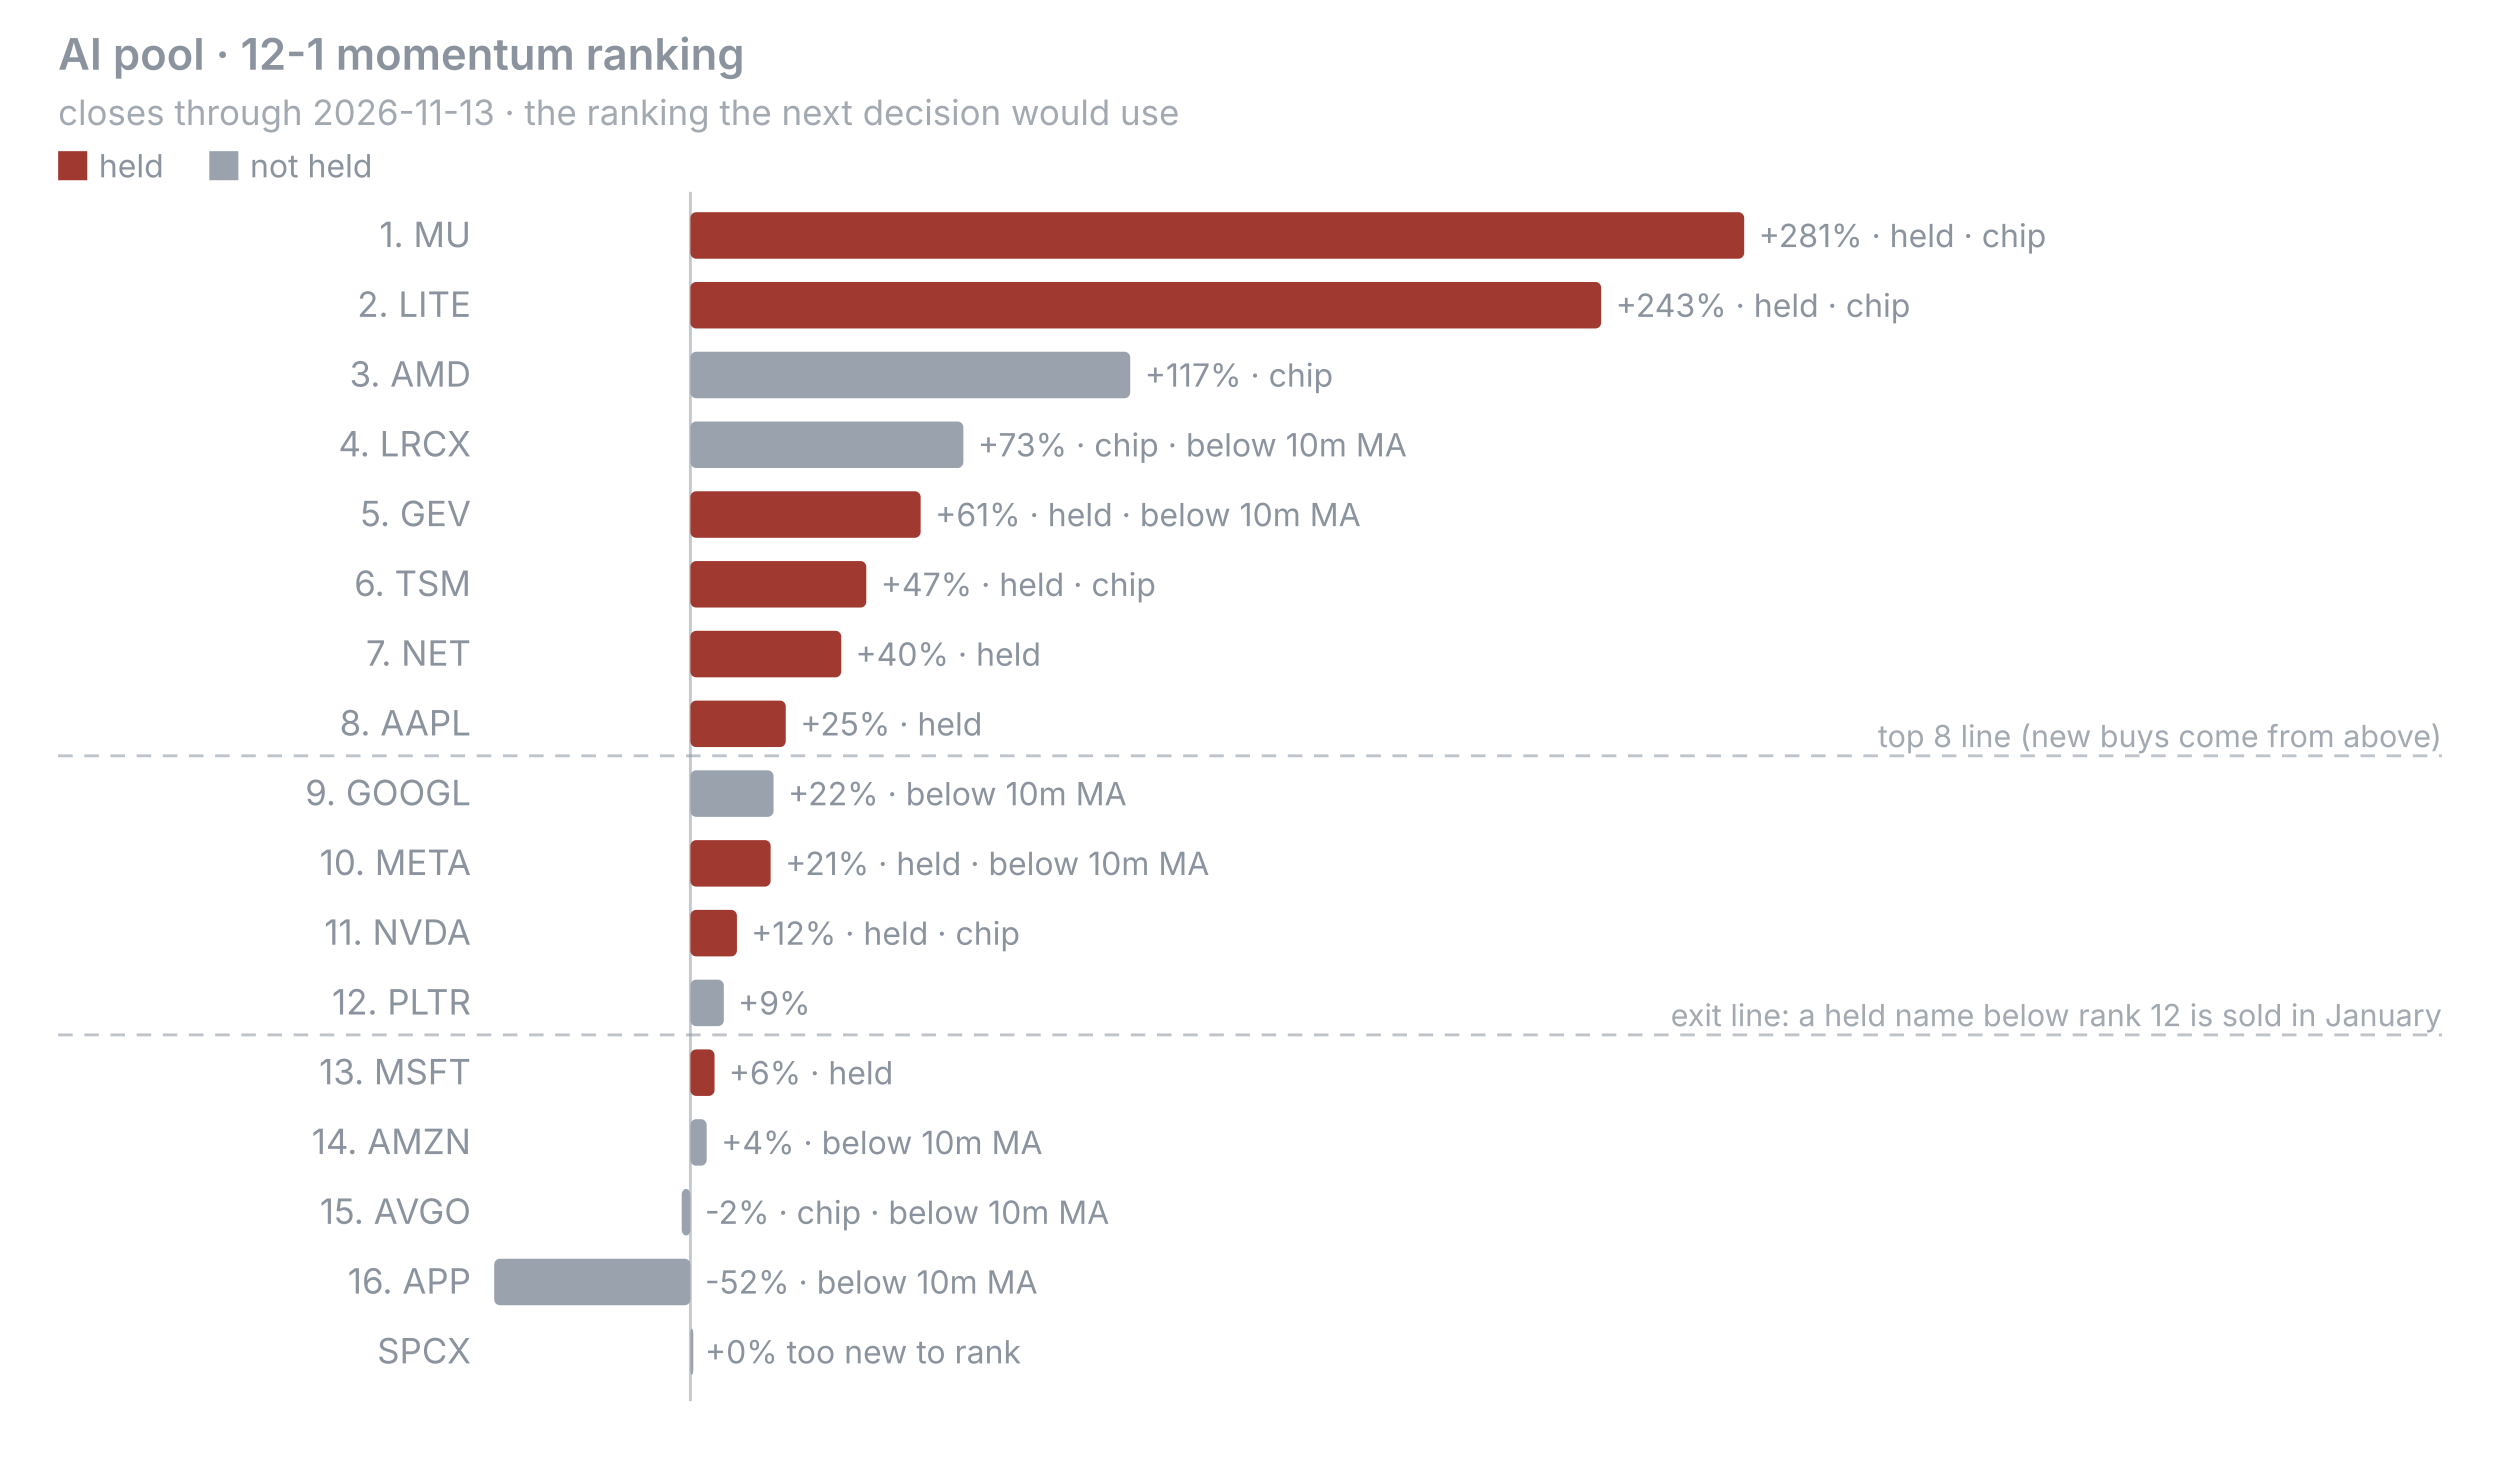
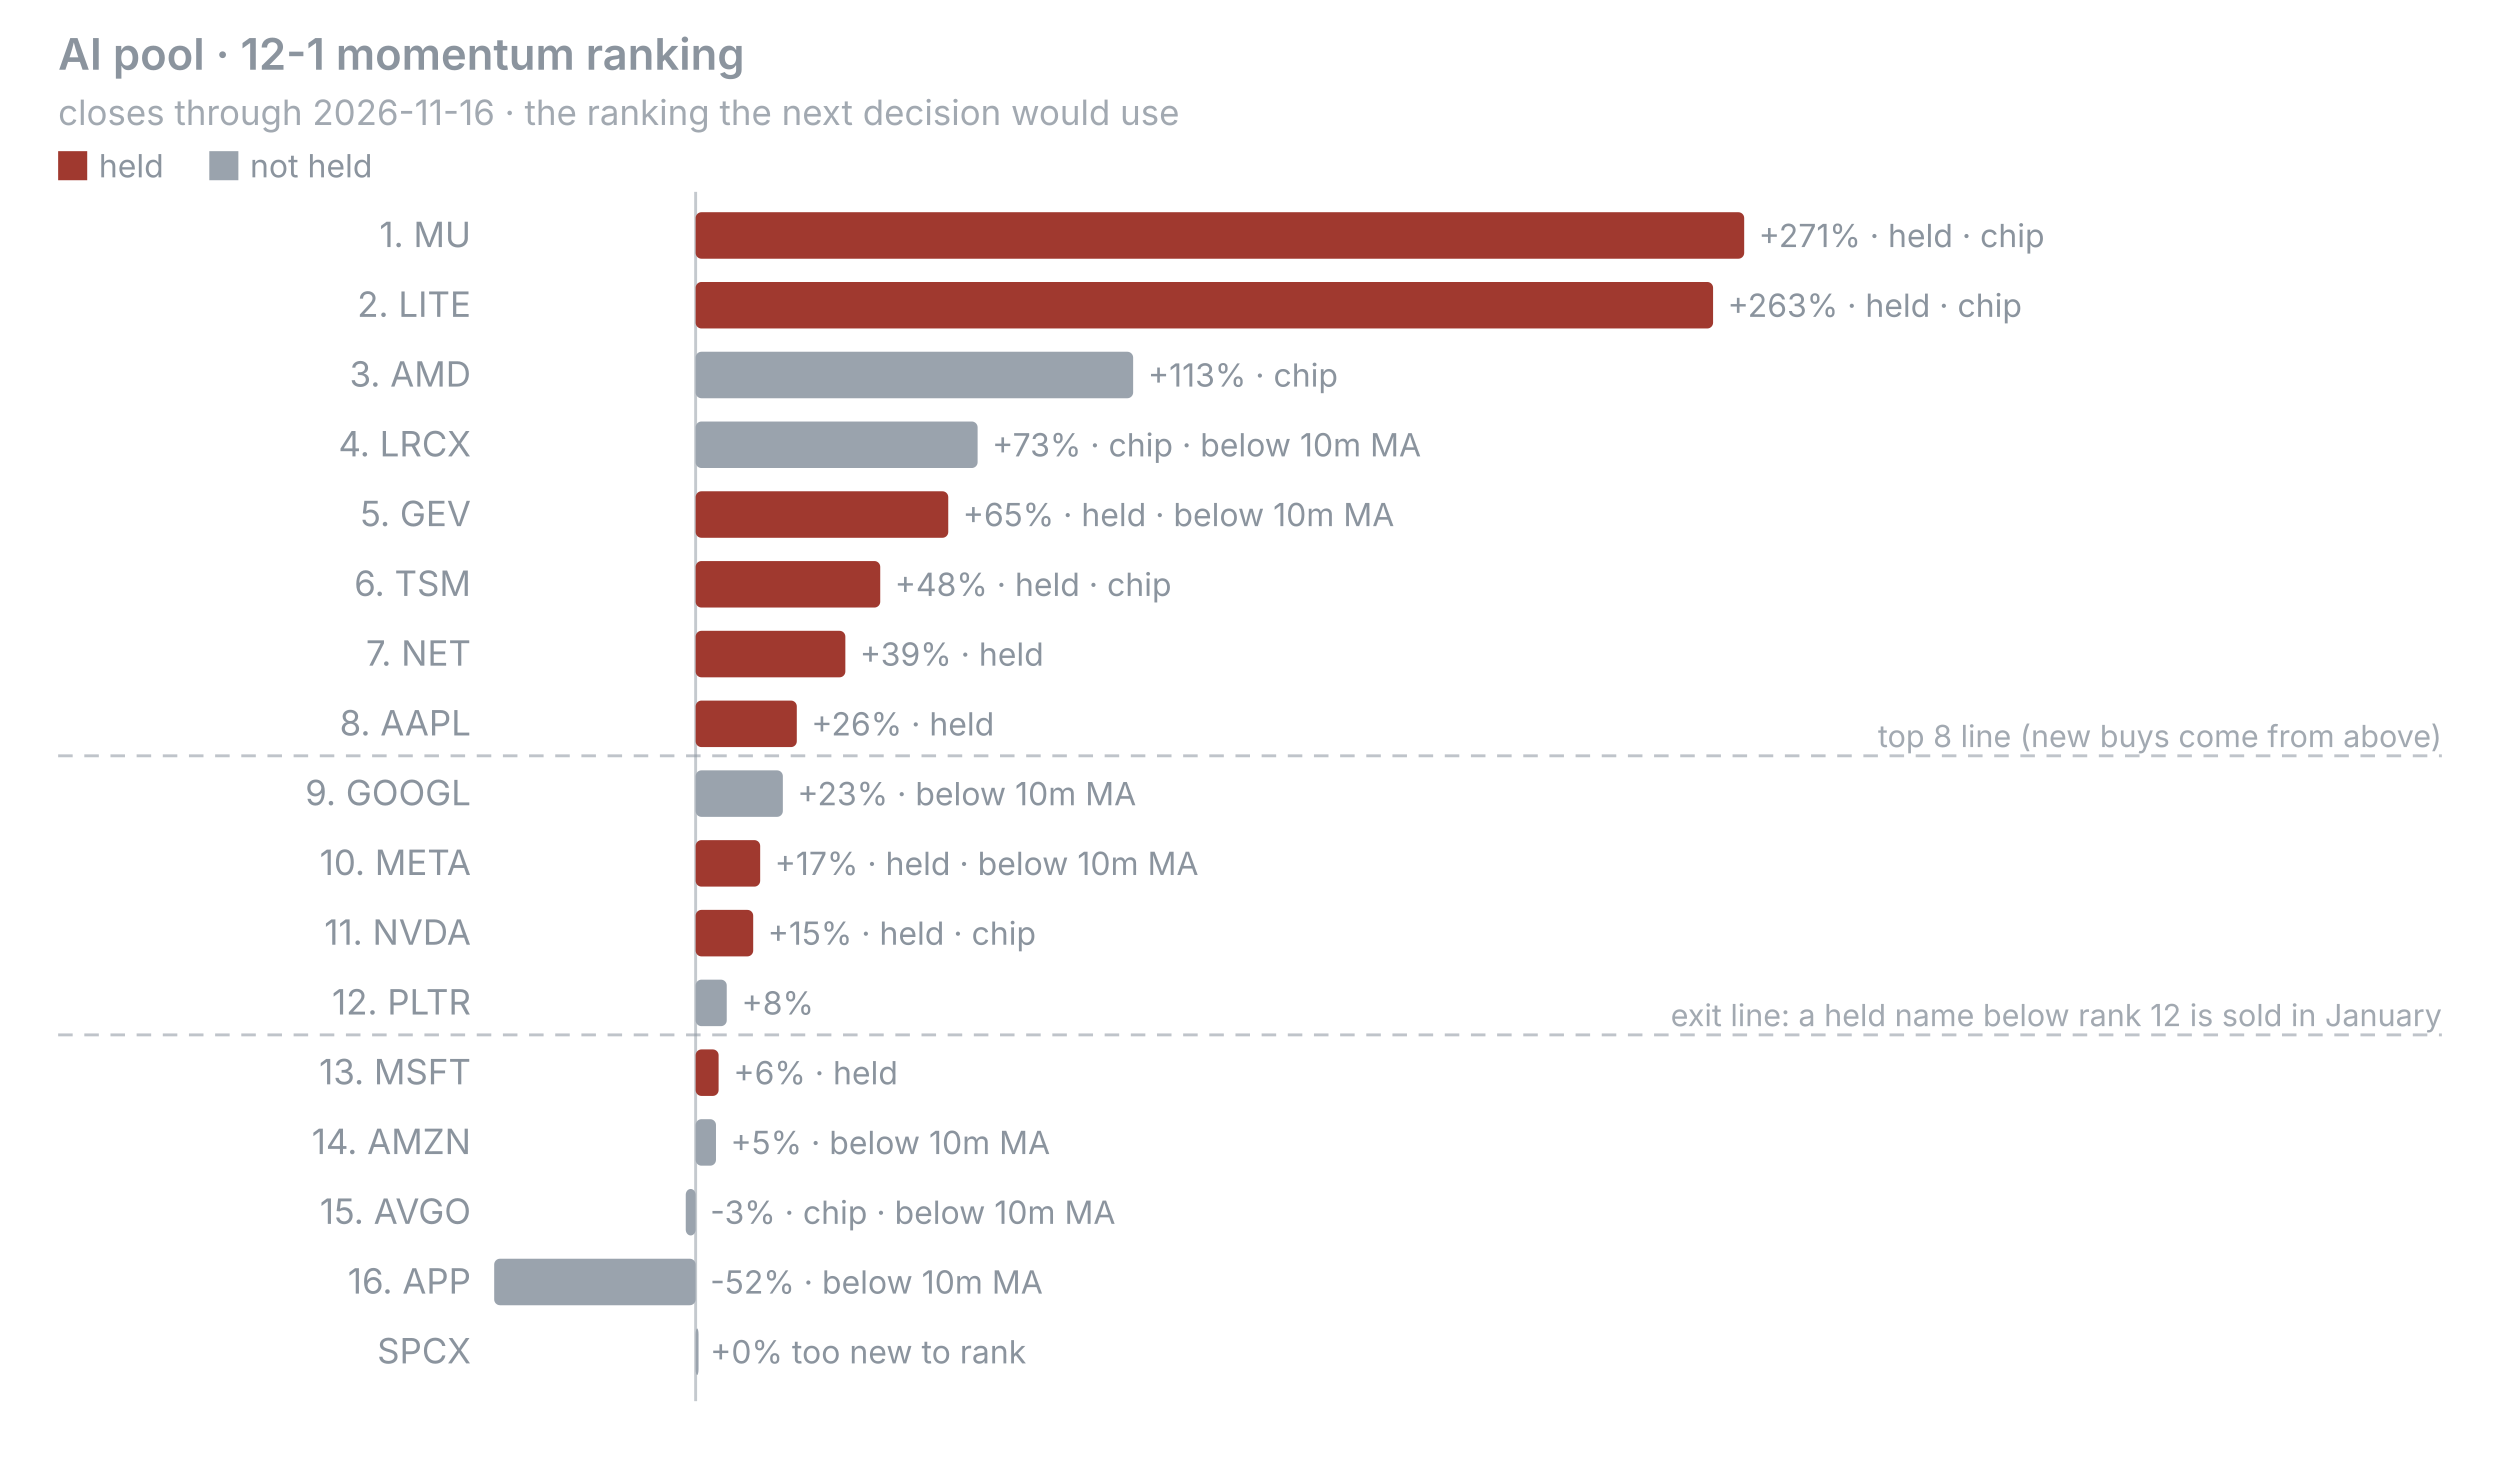
<svg xmlns="http://www.w3.org/2000/svg" viewBox="0 0 860 508" font-family="ui-sans-serif,system-ui,-apple-system,sans-serif">
  <text x="20" y="24" font-size="15" font-weight="600" fill="#8b949e">AI pool · 12-1 momentum ranking</text>
-   <text x="20" y="43" font-size="12" fill="#8b949e" opacity="0.8">closes through 2026-11-13 · the ranking the next decision would use</text>
+   <text x="20" y="43" font-size="12" fill="#8b949e" opacity="0.8">closes through 2026-11-16 · the ranking the next decision would use</text>
  <rect x="20" y="52" width="10" height="10" fill="#a0392f" />
  <text x="34" y="61" font-size="11" fill="#8b949e">held</text>
  <rect x="72" y="52" width="10" height="10" fill="#9aa3ad" />
  <text x="86" y="61" font-size="11" fill="#8b949e">not held</text>
-   <line x1="237.5" y1="66" x2="237.5" y2="482" stroke="#8b949e" stroke-opacity="0.5" />
-   <rect x="237.5" y="73" width="362.5" height="16" fill="#a0392f" rx="2" />
+   <line x1="239.3" y1="66" x2="239.3" y2="482" stroke="#8b949e" stroke-opacity="0.5" />
+   <rect x="239.3" y="73" width="360.7" height="16" fill="#a0392f" rx="2" />
  <text x="162" y="85.0" font-size="12" fill="#8b949e" text-anchor="end">1. MU</text>
-   <text x="605.0" y="85.0" font-size="11" fill="#8b949e" text-anchor="start">+281% · held · chip</text>
-   <rect x="237.5" y="97" width="313.3" height="16" fill="#a0392f" rx="2" />
+   <text x="605.0" y="85.0" font-size="11" fill="#8b949e" text-anchor="start">+271% · held · chip</text>
+   <rect x="239.3" y="97" width="350.0" height="16" fill="#a0392f" rx="2" />
  <text x="162" y="109.0" font-size="12" fill="#8b949e" text-anchor="end">2. LITE</text>
-   <text x="555.8" y="109.0" font-size="11" fill="#8b949e" text-anchor="start">+243% · held · chip</text>
-   <rect x="237.5" y="121" width="151.3" height="16" fill="#9aa3ad" rx="2" />
+   <text x="594.3" y="109.0" font-size="11" fill="#8b949e" text-anchor="start">+263% · held · chip</text>
+   <rect x="239.3" y="121" width="150.5" height="16" fill="#9aa3ad" rx="2" />
  <text x="162" y="133.0" font-size="12" fill="#8b949e" text-anchor="end">3. AMD</text>
-   <text x="393.8" y="133.0" font-size="11" fill="#8b949e" text-anchor="start">+117% · chip</text>
-   <rect x="237.5" y="145" width="93.9" height="16" fill="#9aa3ad" rx="2" />
+   <text x="394.9" y="133.0" font-size="11" fill="#8b949e" text-anchor="start">+113% · chip</text>
+   <rect x="239.3" y="145" width="97.0" height="16" fill="#9aa3ad" rx="2" />
  <text x="162" y="157.0" font-size="12" fill="#8b949e" text-anchor="end">4. LRCX</text>
-   <text x="336.4" y="157.0" font-size="11" fill="#8b949e" text-anchor="start">+73% · chip · below 10m MA</text>
-   <rect x="237.5" y="169" width="79.2" height="16" fill="#a0392f" rx="2" />
+   <text x="341.3" y="157.0" font-size="11" fill="#8b949e" text-anchor="start">+73% · chip · below 10m MA</text>
+   <rect x="239.3" y="169" width="86.9" height="16" fill="#a0392f" rx="2" />
  <text x="162" y="181.0" font-size="12" fill="#8b949e" text-anchor="end">5. GEV</text>
-   <text x="321.7" y="181.0" font-size="11" fill="#8b949e" text-anchor="start">+61% · held · below 10m MA</text>
-   <rect x="237.5" y="193" width="60.5" height="16" fill="#a0392f" rx="2" />
+   <text x="331.2" y="181.0" font-size="11" fill="#8b949e" text-anchor="start">+65% · held · below 10m MA</text>
+   <rect x="239.3" y="193" width="63.5" height="16" fill="#a0392f" rx="2" />
  <text x="162" y="205.0" font-size="12" fill="#8b949e" text-anchor="end">6. TSM</text>
-   <text x="303.0" y="205.0" font-size="11" fill="#8b949e" text-anchor="start">+47% · held · chip</text>
-   <rect x="237.5" y="217" width="51.9" height="16" fill="#a0392f" rx="2" />
+   <text x="307.8" y="205.0" font-size="11" fill="#8b949e" text-anchor="start">+48% · held · chip</text>
+   <rect x="239.3" y="217" width="51.5" height="16" fill="#a0392f" rx="2" />
  <text x="162" y="229.0" font-size="12" fill="#8b949e" text-anchor="end">7. NET</text>
-   <text x="294.3" y="229.0" font-size="11" fill="#8b949e" text-anchor="start">+40% · held</text>
-   <rect x="237.5" y="241" width="32.8" height="16" fill="#a0392f" rx="2" />
+   <text x="295.8" y="229.0" font-size="11" fill="#8b949e" text-anchor="start">+39% · held</text>
+   <rect x="239.3" y="241" width="34.8" height="16" fill="#a0392f" rx="2" />
  <text x="162" y="253.0" font-size="12" fill="#8b949e" text-anchor="end">8. AAPL</text>
-   <text x="275.3" y="253.0" font-size="11" fill="#8b949e" text-anchor="start">+25% · held</text>
+   <text x="279.1" y="253.0" font-size="11" fill="#8b949e" text-anchor="start">+26% · held</text>
  <line x1="20" y1="260.0" x2="840" y2="260.0" stroke="#8b949e" stroke-opacity="0.55" stroke-dasharray="5 4" />
  <text x="840" y="257.0" font-size="10.5" fill="#8b949e" text-anchor="end" opacity="0.8">top 8 line (new buys come from above)</text>
-   <rect x="237.5" y="265" width="28.6" height="16" fill="#9aa3ad" rx="2" />
+   <rect x="239.3" y="265" width="30.0" height="16" fill="#9aa3ad" rx="2" />
  <text x="162" y="277.0" font-size="12" fill="#8b949e" text-anchor="end">9. GOOGL</text>
-   <text x="271.1" y="277.0" font-size="11" fill="#8b949e" text-anchor="start">+22% · below 10m MA</text>
-   <rect x="237.5" y="289" width="27.6" height="16" fill="#a0392f" rx="2" />
+   <text x="274.3" y="277.0" font-size="11" fill="#8b949e" text-anchor="start">+23% · below 10m MA</text>
+   <rect x="239.3" y="289" width="22.2" height="16" fill="#a0392f" rx="2" />
  <text x="162" y="301.0" font-size="12" fill="#8b949e" text-anchor="end">10. META</text>
-   <text x="270.1" y="301.0" font-size="11" fill="#8b949e" text-anchor="start">+21% · held · below 10m MA</text>
-   <rect x="237.5" y="313" width="16.0" height="16" fill="#a0392f" rx="2" />
+   <text x="266.5" y="301.0" font-size="11" fill="#8b949e" text-anchor="start">+17% · held · below 10m MA</text>
+   <rect x="239.3" y="313" width="19.8" height="16" fill="#a0392f" rx="2" />
  <text x="162" y="325.0" font-size="12" fill="#8b949e" text-anchor="end">11. NVDA</text>
-   <text x="258.4" y="325.0" font-size="11" fill="#8b949e" text-anchor="start">+12% · held · chip</text>
-   <rect x="237.5" y="337" width="11.5" height="16" fill="#9aa3ad" rx="2" />
+   <text x="264.1" y="325.0" font-size="11" fill="#8b949e" text-anchor="start">+15% · held · chip</text>
+   <rect x="239.3" y="337" width="10.7" height="16" fill="#9aa3ad" rx="2" />
  <text x="162" y="349.0" font-size="12" fill="#8b949e" text-anchor="end">12. PLTR</text>
-   <text x="253.9" y="349.0" font-size="11" fill="#8b949e" text-anchor="start">+9%</text>
+   <text x="255.1" y="349.0" font-size="11" fill="#8b949e" text-anchor="start">+8%</text>
  <line x1="20" y1="356.0" x2="840" y2="356.0" stroke="#8b949e" stroke-opacity="0.55" stroke-dasharray="5 4" />
  <text x="840" y="353.0" font-size="10.5" fill="#8b949e" text-anchor="end" opacity="0.8">exit line: a held name below rank 12 is sold in January</text>
-   <rect x="237.5" y="361" width="8.3" height="16" fill="#a0392f" rx="2" />
+   <rect x="239.3" y="361" width="7.9" height="16" fill="#a0392f" rx="2" />
  <text x="162" y="373.0" font-size="12" fill="#8b949e" text-anchor="end">13. MSFT</text>
-   <text x="250.7" y="373.0" font-size="11" fill="#8b949e" text-anchor="start">+6% · held</text>
-   <rect x="237.5" y="385" width="5.6" height="16" fill="#9aa3ad" rx="2" />
+   <text x="252.3" y="373.0" font-size="11" fill="#8b949e" text-anchor="start">+6% · held</text>
+   <rect x="239.3" y="385" width="7.0" height="16" fill="#9aa3ad" rx="2" />
  <text x="162" y="397.0" font-size="12" fill="#8b949e" text-anchor="end">14. AMZN</text>
-   <text x="248.1" y="397.0" font-size="11" fill="#8b949e" text-anchor="start">+4% · below 10m MA</text>
-   <rect x="234.5" y="409" width="3.0" height="16" fill="#9aa3ad" rx="2" />
+   <text x="251.3" y="397.0" font-size="11" fill="#8b949e" text-anchor="start">+5% · below 10m MA</text>
+   <rect x="235.9" y="409" width="3.4" height="16" fill="#9aa3ad" rx="2" />
  <text x="162" y="421.0" font-size="12" fill="#8b949e" text-anchor="end">15. AVGO</text>
-   <text x="242.5" y="421.0" font-size="11" fill="#8b949e" text-anchor="start">-2% · chip · below 10m MA</text>
-   <rect x="170.0" y="433" width="67.5" height="16" fill="#9aa3ad" rx="2" />
+   <text x="244.3" y="421.0" font-size="11" fill="#8b949e" text-anchor="start">-3% · chip · below 10m MA</text>
+   <rect x="170.0" y="433" width="69.3" height="16" fill="#9aa3ad" rx="2" />
  <text x="162" y="445.0" font-size="12" fill="#8b949e" text-anchor="end">16. APP</text>
-   <text x="242.5" y="445.0" font-size="11" fill="#8b949e" text-anchor="start">-52% · below 10m MA</text>
-   <rect x="237.5" y="457" width="1.0" height="16" fill="#9aa3ad" rx="2" />
+   <text x="244.3" y="445.0" font-size="11" fill="#8b949e" text-anchor="start">-52% · below 10m MA</text>
+   <rect x="239.3" y="457" width="1.0" height="16" fill="#9aa3ad" rx="2" />
  <text x="162" y="469.0" font-size="12" fill="#8b949e" text-anchor="end">SPCX</text>
-   <text x="242.5" y="469.0" font-size="11" fill="#8b949e" text-anchor="start">+0%  too new to rank</text>
+   <text x="244.3" y="469.0" font-size="11" fill="#8b949e" text-anchor="start">+0%  too new to rank</text>
</svg>
